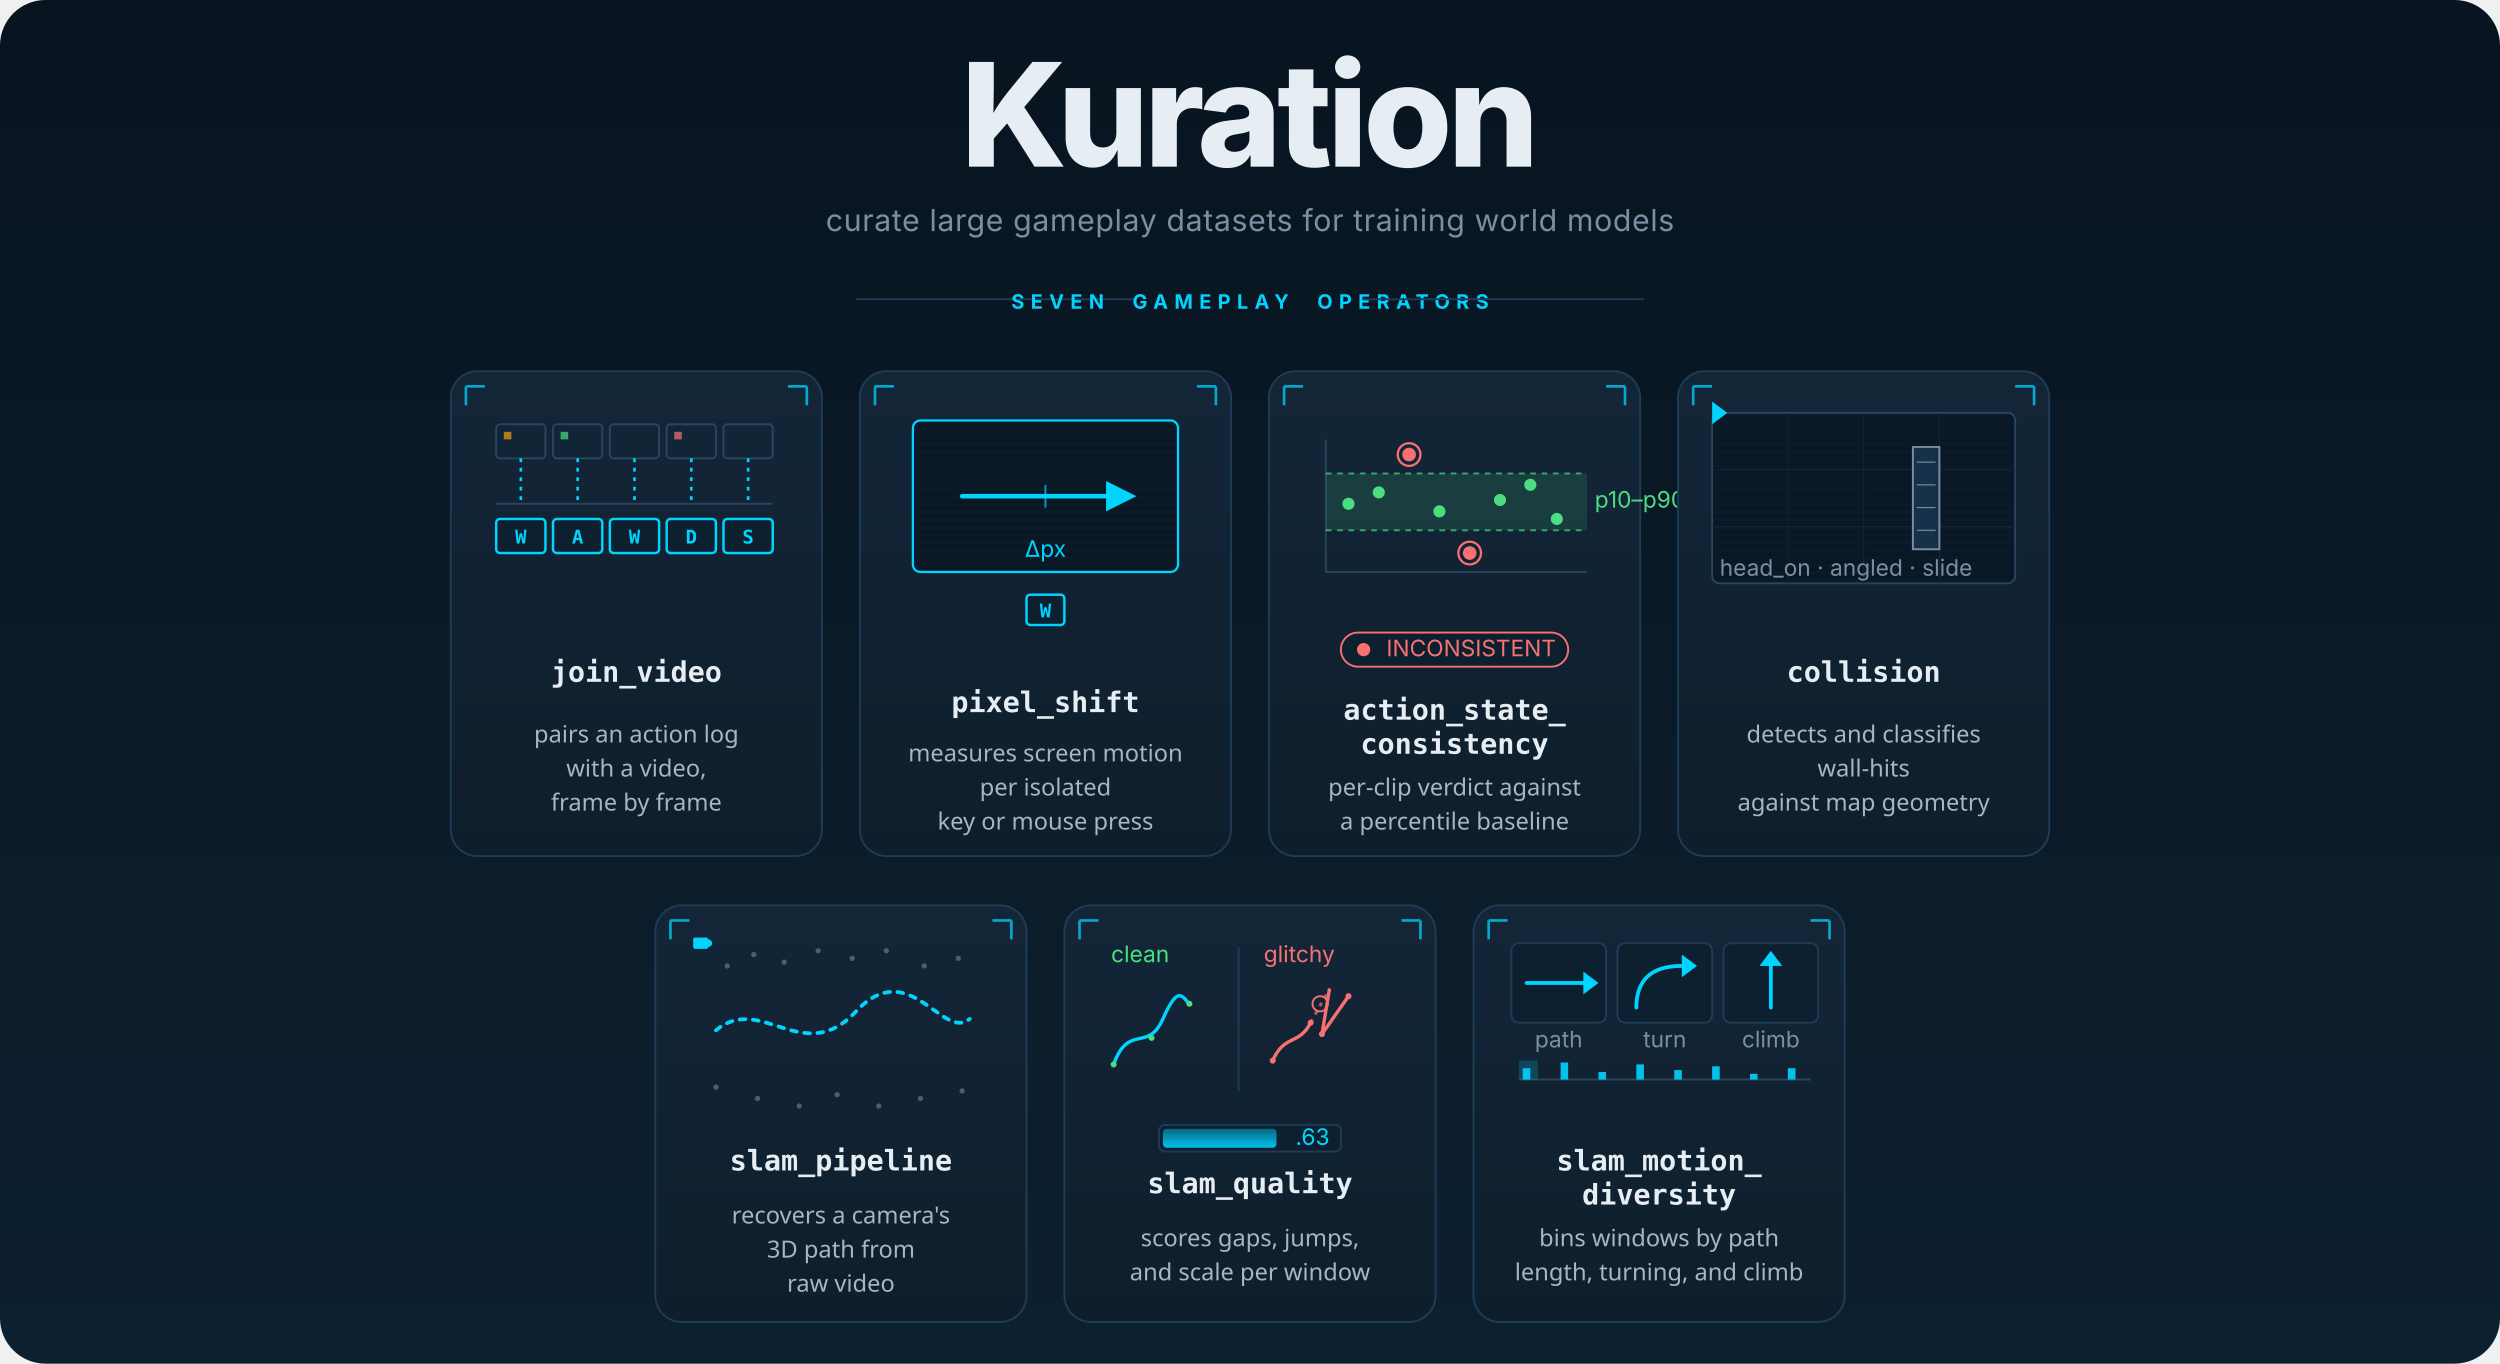
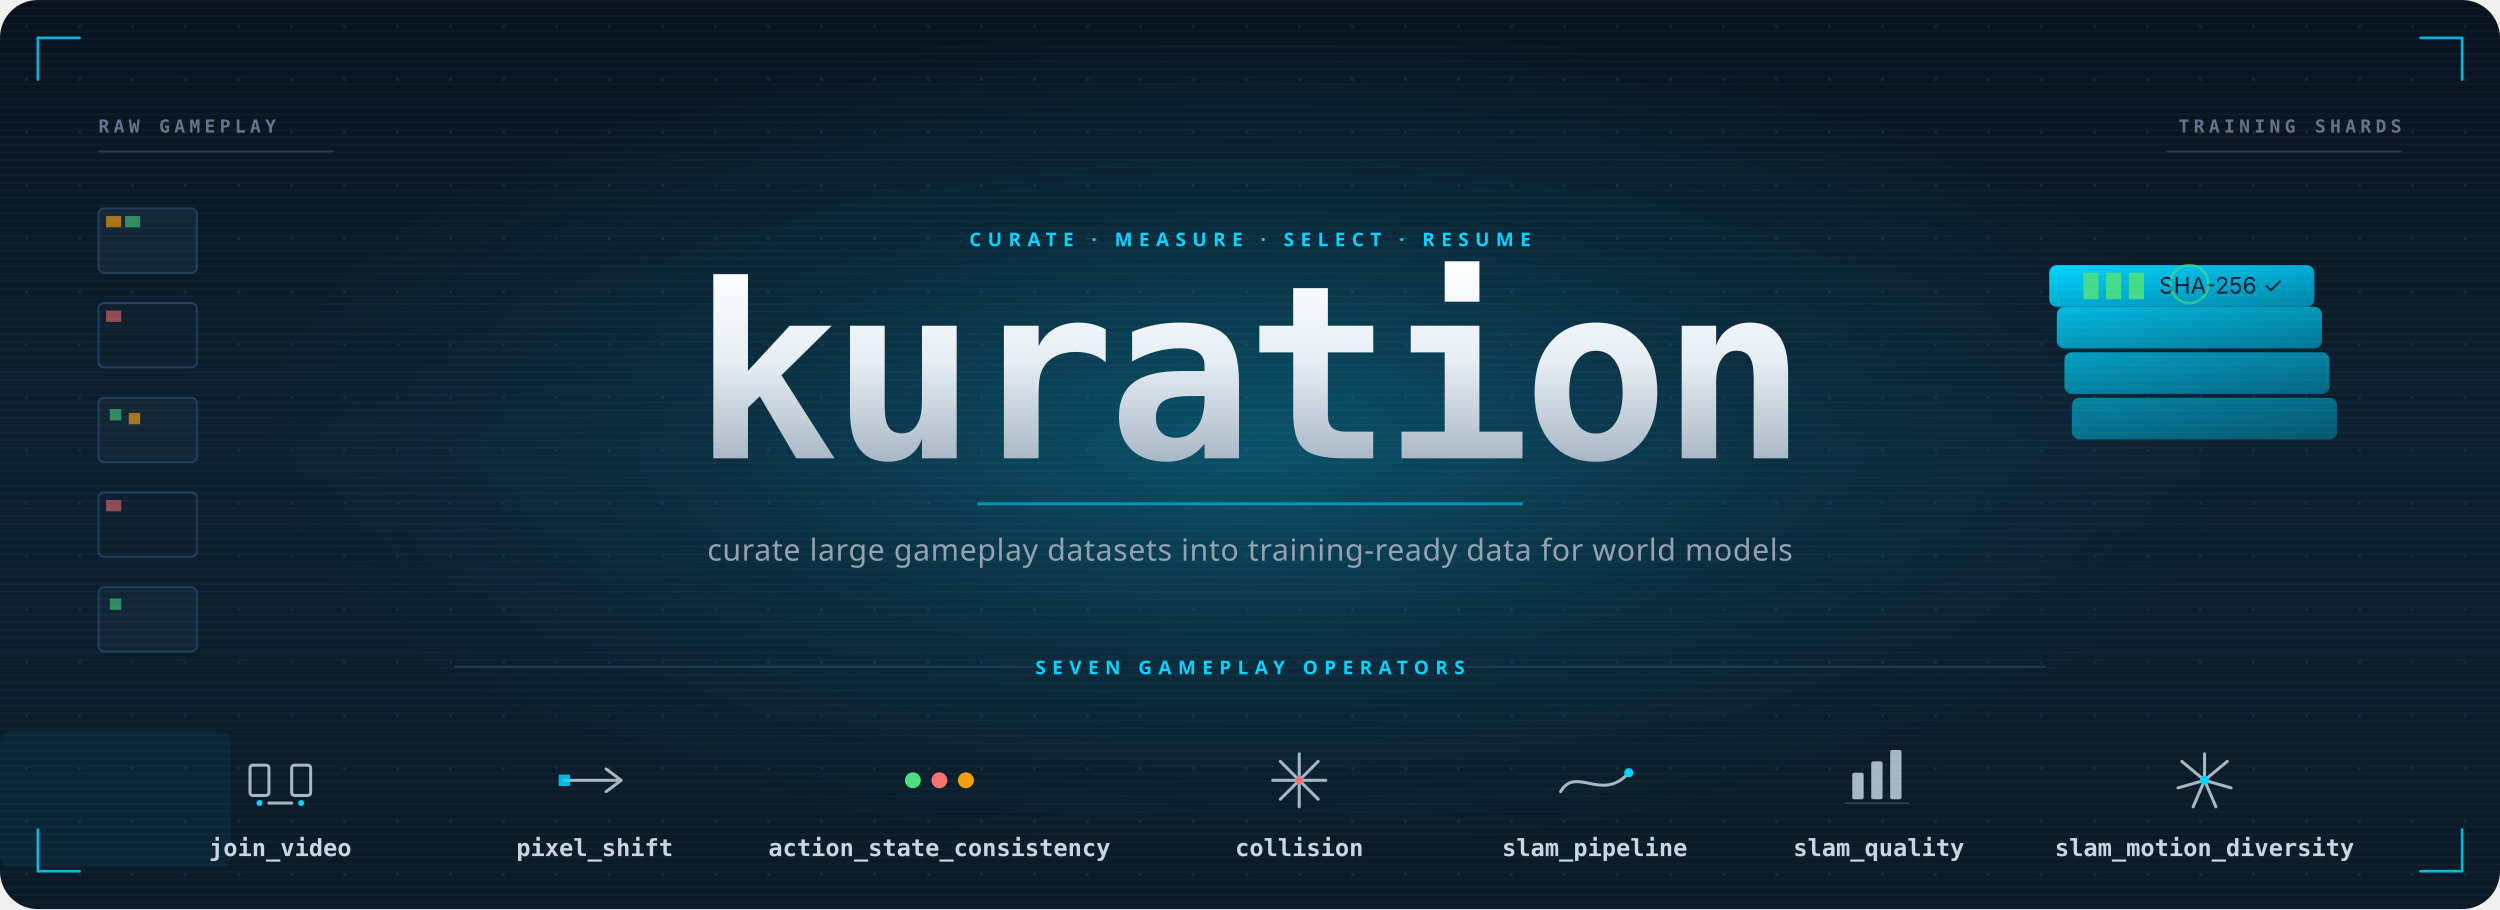
- <svg xmlns="http://www.w3.org/2000/svg" viewBox="0 0 1320 720" role="img" aria-labelledby="title desc" font-family="ui-sans-serif, system-ui, -apple-system, 'Segoe UI', Inter, Helvetica, Arial, sans-serif">
+ <svg xmlns="http://www.w3.org/2000/svg" viewBox="0 0 1320 480" role="img" aria-labelledby="title desc" font-family="ui-sans-serif, system-ui, -apple-system, 'Segoe UI', Inter, Helvetica, Arial, sans-serif">
  <defs>
    <linearGradient id="bg" x1="0" y1="0" x2="0" y2="1">
-       <stop offset="0" stop-color="#081420" />
-       <stop offset="1" stop-color="#0d2030" />
+       <stop offset="0" stop-color="#08131f" />
+       <stop offset="0.5" stop-color="#0d2030" />
+       <stop offset="1" stop-color="#0a1a28" />
    </linearGradient>
-     <linearGradient id="cardGrad" x1="0" y1="0" x2="0" y2="1">
-       <stop offset="0" stop-color="#132638" />
-       <stop offset="1" stop-color="#0e1e2c" />
+     <linearGradient id="wordmark" x1="0" y1="0" x2="0" y2="1">
+       <stop offset="0" stop-color="#ffffff" />
+       <stop offset="0.5" stop-color="#e6edf3" />
+       <stop offset="1" stop-color="#a8b6c4" />
    </linearGradient>
-     <linearGradient id="qualBar" x1="0" y1="1" x2="0" y2="0">
-       <stop offset="0" stop-color="#00d4ff" stop-opacity="0.9" />
-       <stop offset="1" stop-color="#00d4ff" stop-opacity="0.4" />
+     <linearGradient id="shard" x1="0" y1="0" x2="1" y2="1">
+       <stop offset="0" stop-color="#00d4ff" stop-opacity="1" />
+       <stop offset="1" stop-color="#0084a6" stop-opacity="1" />
    </linearGradient>
+     <radialGradient id="glow" cx="0.5" cy="0.5" r="0.5">
+       <stop offset="0" stop-color="#00d4ff" stop-opacity="0.28" />
+       <stop offset="0.55" stop-color="#00d4ff" stop-opacity="0.08" />
+       <stop offset="1" stop-color="#00d4ff" stop-opacity="0" />
+     </radialGradient>
    <pattern id="scan" width="4" height="4" patternUnits="userSpaceOnUse">
-       <rect width="4" height="4" fill="#0a1826" />
-       <rect width="4" height="1" fill="#0d2030" opacity="0.4" />
+       <rect width="4" height="4" fill="transparent" />
+       <rect width="4" height="1" fill="#ffffff" opacity="0.03" />
    </pattern>
+     <pattern id="dots" width="28" height="28" patternUnits="userSpaceOnUse">
+       <circle cx="14" cy="14" r="0.9" fill="#1a3550" opacity="0.55" />
+     </pattern>
+     <filter id="soft" x="-30%" y="-30%" width="160%" height="160%">
+       <feGaussianBlur stdDeviation="0.6" />
+     </filter>
    <style>
-       .card       { fill: url(#cardGrad); stroke: #1e3c56; stroke-width: 1; }
-       .card-name  { font: 700 15px ui-monospace, "SFMono-Regular", Menlo, monospace; fill: #e6edf3; }
-       .card-desc  { font: 400 12.5px ui-sans-serif, system-ui; fill: #a8b6c4; }
-       .accent     { stroke: #00d4ff; fill: none; stroke-linecap: round; stroke-linejoin: round; }
-       .accent-fill{ fill: #00d4ff; }
-       .verify     { fill: #4ade80; }
-       .flag       { fill: #f87171; }
-       .amber      { fill: #f59e0b; }
-       .ink        { fill: #e6edf3; }
-       .muted      { fill: #7c8ea1; }
-       .frame-thin { fill: none; stroke: #2a4560; stroke-width: 1; }
-       .frame-key  { fill: #0d2030; stroke: #00d4ff; stroke-width: 1.3; }
-       .key-label  { font: 700 10px ui-monospace, "SFMono-Regular", Menlo, monospace; fill: #00d4ff; }
-       .tick       { fill: #7c8ea1; }
-       .hud-corner { fill: none; stroke: #00d4ff; stroke-width: 1.4; opacity: 0.75; }
+       .word    { font: 800 128px ui-monospace, "SFMono-Regular", "JetBrains Mono", Menlo, monospace; letter-spacing: -4px; fill: url(#wordmark); }
+       .tagline { font: 400 16px ui-sans-serif, system-ui; fill: #93a1b0; letter-spacing: 0.02em; }
+       .eyebrow { font: 700 10px ui-sans-serif, system-ui; letter-spacing: 0.34em; fill: #00d4ff; }
+       .opname  { font: 600 12.5px ui-monospace, "SFMono-Regular", "JetBrains Mono", Menlo, monospace; fill: #cbd5e1; }
+       .side-lb { font: 600 9.5px ui-monospace, "SFMono-Regular", Menlo, monospace; letter-spacing: 0.24em; fill: #64748b; }
+       .hudline { stroke: #00d4ff; stroke-width: 1.4; fill: none; opacity: 0.85; stroke-linecap: round; }
+       .subline { stroke: #1e3c56; stroke-width: 1; fill: none; }
+       .icon-line   { stroke: #a8b6c4; stroke-width: 1.6; fill: none; stroke-linecap: round; stroke-linejoin: round; }
+       .icon-fill   { fill: #a8b6c4; }
+       .accent-line { stroke: #00d4ff; stroke-width: 1.6; fill: none; stroke-linecap: round; stroke-linejoin: round; }
+       .accent-fill { fill: #00d4ff; }
    </style>
  </defs>
-   <rect width="1320" height="720" rx="24" fill="url(#bg)" />
-   <text x="660" y="88" text-anchor="middle" font-size="76" font-weight="800" fill="#e6edf3" letter-spacing="-2.5">Kuration</text>
-   <text x="660" y="122" text-anchor="middle" font-size="16" font-weight="400" fill="#7c8ea1" letter-spacing="0.02em">curate large gameplay datasets for training world models</text>
-   <line x1="452" y1="158" x2="600" y2="158" stroke="#1e3c56" stroke-width="1" />
-   <text x="660" y="163" text-anchor="middle" font-size="10.5" font-weight="700" fill="#00d4ff" letter-spacing="0.32em">SEVEN  GAMEPLAY  OPERATORS</text>
-   <line x1="720" y1="158" x2="868" y2="158" stroke="#1e3c56" stroke-width="1" />
-   <g transform="translate(238,196)">
-     <rect width="196" height="256" rx="14" class="card" />
-     <path class="hud-corner" d="M 8 8 L 18 8 M 8 8 L 8 18" />
-     <path class="hud-corner" d="M 188 8 L 178 8 M 188 8 L 188 18" />
-     <g transform="translate(24,28)">
-       <g>
-         <rect x="0" y="0" width="26" height="18" rx="2" class="frame-thin" />
-         <rect x="30" y="0" width="26" height="18" rx="2" class="frame-thin" />
-         <rect x="60" y="0" width="26" height="18" rx="2" class="frame-thin" />
-         <rect x="90" y="0" width="26" height="18" rx="2" class="frame-thin" />
-         <rect x="120" y="0" width="26" height="18" rx="2" class="frame-thin" />
-         <rect x="4" y="4" width="4" height="4" fill="#f59e0b" opacity="0.7" />
-         <rect x="34" y="4" width="4" height="4" fill="#4ade80" opacity="0.7" />
-         <rect x="94" y="4" width="4" height="4" fill="#f87171" opacity="0.7" />
+   <rect width="1320" height="480" rx="20" fill="url(#bg)" />
+   <rect width="1320" height="480" rx="20" fill="url(#dots)" />
+   <ellipse cx="660" cy="230" rx="520" ry="220" fill="url(#glow)" />
+   <g transform="translate(0,0)">
+     <text x="52" y="70" class="side-lb">RAW  GAMEPLAY</text>
+     <line x1="52" y1="80" x2="176" y2="80" class="subline" />
+     <g>
+       <g transform="translate(52,110)">
+         <rect width="52" height="34" rx="3" fill="#132638" stroke="#20405e" stroke-width="1" />
+         <rect x="4" y="4" width="8" height="6" fill="#f59e0b" opacity="0.65" />
+         <rect x="14" y="4" width="8" height="6" fill="#4ade80" opacity="0.55" />
+         <animateTransform attributeName="transform" type="translate" values="52 110; 340 110; 340 110" keyTimes="0;0.9;1" dur="6.4s" repeatCount="indefinite" />
+         <animate attributeName="opacity" values="0;0.85;0" keyTimes="0;0.5;1" dur="6.4s" repeatCount="indefinite" />
      </g>
-       <line x1="0" y1="42" x2="146" y2="42" stroke="#2a4560" stroke-width="1" />
-       <g stroke="#00d4ff" stroke-width="1.4" stroke-dasharray="2 3" fill="none">
-         <line x1="13" y1="18" x2="13" y2="42" />
-         <line x1="43" y1="18" x2="43" y2="42" />
-         <line x1="73" y1="18" x2="73" y2="42" />
-         <line x1="103" y1="18" x2="103" y2="42" />
-         <line x1="133" y1="18" x2="133" y2="42" />
-         <animate attributeName="stroke-dashoffset" values="0;-10" dur="1.6s" repeatCount="indefinite" />
+       <g transform="translate(52,160)">
+         <rect width="52" height="34" rx="3" fill="#0f2030" stroke="#20405e" stroke-width="1" />
+         <rect x="4" y="4" width="8" height="6" fill="#f87171" opacity="0.55" />
+         <animateTransform attributeName="transform" type="translate" values="52 160; 340 160; 340 160" keyTimes="0;0.9;1" dur="6.4s" begin="0.8s" repeatCount="indefinite" />
+         <animate attributeName="opacity" values="0;0.75;0" keyTimes="0;0.5;1" dur="6.4s" begin="0.8s" repeatCount="indefinite" />
      </g>
-       <g transform="translate(0,50)">
-         <rect x="0" y="0" width="26" height="18" rx="2" class="frame-key" />
-         <text x="13" y="13" text-anchor="middle" class="key-label">W</text>
-         <rect x="30" y="0" width="26" height="18" rx="2" class="frame-key" />
-         <text x="43" y="13" text-anchor="middle" class="key-label">A</text>
-         <rect x="60" y="0" width="26" height="18" rx="2" class="frame-key" />
-         <text x="73" y="13" text-anchor="middle" class="key-label">W</text>
-         <rect x="90" y="0" width="26" height="18" rx="2" class="frame-key" />
-         <text x="103" y="13" text-anchor="middle" class="key-label">D</text>
-         <rect x="120" y="0" width="26" height="18" rx="2" class="frame-key" />
-         <text x="133" y="13" text-anchor="middle" class="key-label">S</text>
+       <g transform="translate(52,210)">
+         <rect width="52" height="34" rx="3" fill="#132638" stroke="#20405e" stroke-width="1" />
+         <rect x="6" y="6" width="6" height="6" fill="#4ade80" opacity="0.55" />
+         <rect x="16" y="8" width="6" height="6" fill="#f59e0b" opacity="0.65" />
+         <animateTransform attributeName="transform" type="translate" values="52 210; 340 210; 340 210" keyTimes="0;0.9;1" dur="6.4s" begin="1.6s" repeatCount="indefinite" />
+         <animate attributeName="opacity" values="0;0.85;0" keyTimes="0;0.5;1" dur="6.4s" begin="1.6s" repeatCount="indefinite" />
+       </g>
+       <g transform="translate(52,260)">
+         <rect width="52" height="34" rx="3" fill="#0f2030" stroke="#20405e" stroke-width="1" />
+         <rect x="4" y="4" width="8" height="6" fill="#f87171" opacity="0.55" />
+         <animateTransform attributeName="transform" type="translate" values="52 260; 340 260; 340 260" keyTimes="0;0.9;1" dur="6.4s" begin="2.4s" repeatCount="indefinite" />
+         <animate attributeName="opacity" values="0;0.75;0" keyTimes="0;0.5;1" dur="6.4s" begin="2.4s" repeatCount="indefinite" />
+       </g>
+       <g transform="translate(52,310)">
+         <rect width="52" height="34" rx="3" fill="#132638" stroke="#20405e" stroke-width="1" />
+         <rect x="6" y="6" width="6" height="6" fill="#4ade80" opacity="0.55" />
+         <animateTransform attributeName="transform" type="translate" values="52 310; 340 310; 340 310" keyTimes="0;0.9;1" dur="6.4s" begin="3.2s" repeatCount="indefinite" />
+         <animate attributeName="opacity" values="0;0.85;0" keyTimes="0;0.5;1" dur="6.4s" begin="3.2s" repeatCount="indefinite" />
      </g>
    </g>
-     <text x="98" y="164" text-anchor="middle" class="card-name">join_video</text>
-     <text x="98" y="196" text-anchor="middle" class="card-desc">pairs an action log</text>
-     <text x="98" y="214" text-anchor="middle" class="card-desc">with a video,</text>
-     <text x="98" y="232" text-anchor="middle" class="card-desc">frame by frame</text>
  </g>
-   <g transform="translate(454,196)">
-     <rect width="196" height="256" rx="14" class="card" />
-     <path class="hud-corner" d="M 8 8 L 18 8 M 8 8 L 8 18" />
-     <path class="hud-corner" d="M 188 8 L 178 8 M 188 8 L 188 18" />
-     <g transform="translate(28,26)">
-       <rect x="0" y="0" width="140" height="80" rx="4" fill="url(#scan)" stroke="#00d4ff" stroke-width="1.2" />
-       <line x1="70" y1="34" x2="70" y2="46" stroke="#00d4ff" stroke-width="1" opacity="0.7" />
-       <line x1="64" y1="40" x2="76" y2="40" stroke="#00d4ff" stroke-width="1" opacity="0.7" />
-       <g>
-         <line x1="26" y1="40" x2="102" y2="40" class="accent" stroke-width="2.4" />
-         <polygon points="102,32 118,40 102,48" class="accent-fill" />
-         <animateTransform attributeName="transform" type="translate" values="-8 0; 10 0; -8 0" dur="1.8s" repeatCount="indefinite" />
+   <g transform="translate(0,0)">
+     <text x="1268" y="70" text-anchor="end" class="side-lb">TRAINING  SHARDS</text>
+     <line x1="1144" y1="80" x2="1268" y2="80" class="subline" />
+     <g transform="translate(1080,140)">
+       <rect x="14" y="70" width="140" height="22" rx="4" fill="url(#shard)" opacity="0.55" />
+       <rect x="10" y="46" width="140" height="22" rx="4" fill="url(#shard)" opacity="0.7" />
+       <rect x="6" y="22" width="140" height="22" rx="4" fill="url(#shard)" opacity="0.85" />
+       <rect x="2" y="0" width="140" height="22" rx="4" fill="url(#shard)" />
+       <g transform="translate(20,4)">
+         <rect x="0" y="0" width="8" height="14" fill="#4ade80" opacity="0.9" />
+         <rect x="12" y="0" width="8" height="14" fill="#4ade80" opacity="0.9" />
+         <rect x="24" y="0" width="8" height="14" fill="#4ade80" opacity="0.9" />
      </g>
-       <text x="70" y="72" text-anchor="middle" font="600 10px ui-monospace" fill="#00d4ff">Δpx</text>
-       <g transform="translate(60,92)">
-         <rect x="0" y="0" width="20" height="16" rx="2" class="frame-key">
-           <animate attributeName="fill" values="#0d2030;#00d4ff;#0d2030" dur="1.8s" repeatCount="indefinite" />
-         </rect>
-         <text x="10" y="12" text-anchor="middle" class="key-label">
-           <animate attributeName="fill" values="#00d4ff;#0d2030;#00d4ff" dur="1.8s" repeatCount="indefinite" />W</text>
+       <text x="60" y="15" font="600 8.5px ui-monospace" fill="#0d2030">SHA-256 ✓</text>
+     </g>
+     <circle cx="1156" cy="150" r="10" fill="none" stroke="#4ade80" stroke-width="1.4" opacity="0.6">
+       <animate attributeName="r" values="10;28;10" dur="3.2s" repeatCount="indefinite" />
+       <animate attributeName="opacity" values="0.7;0;0.7" dur="3.2s" repeatCount="indefinite" />
+     </circle>
+   </g>
+   <g>
+     <text x="660" y="130" text-anchor="middle" class="eyebrow">CURATE  ·  MEASURE  ·  SELECT  ·  RESUME</text>
+     <text x="660" y="242" text-anchor="middle" class="word">kuration</text>
+     <line x1="516" y1="266" x2="804" y2="266" stroke="#00d4ff" stroke-width="1.6" opacity="0.55" />
+     <text x="660" y="296" text-anchor="middle" class="tagline">curate large gameplay datasets into training-ready data for world models</text>
+   </g>
+   <g transform="translate(0,352)">
+     <line x1="240" y1="0" x2="546" y2="0" class="subline" />
+     <text x="660" y="4" text-anchor="middle" class="eyebrow">SEVEN  GAMEPLAY  OPERATORS</text>
+     <line x1="774" y1="0" x2="1080" y2="0" class="subline" />
+     <rect y="34" width="122" height="72" fill="#00d4ff" opacity="0.06" rx="6">
+       <animate attributeName="x" values="86;252;434;624;780;930;1102;86" keyTimes="0;0.14;0.28;0.42;0.56;0.7;0.84;1" dur="9.8s" repeatCount="indefinite" />
+     </rect>
+     <g transform="translate(148,60)">
+       <g class="icon-line">
+         <rect x="-16" y="-8" width="10" height="16" rx="1.5" />
+         <rect x="6" y="-8" width="10" height="16" rx="1.5" />
+         <line x1="-6" y1="12" x2="6" y2="12" />
      </g>
+       <circle cx="-11" cy="12" r="1.6" class="accent-fill" />
+       <circle cx="11" cy="12" r="1.6" class="accent-fill" />
+       <text y="40" text-anchor="middle" class="opname">join_video</text>
    </g>
-     <text x="98" y="180" text-anchor="middle" class="card-name">pixel_shift</text>
-     <text x="98" y="206" text-anchor="middle" class="card-desc">measures screen motion</text>
-     <text x="98" y="224" text-anchor="middle" class="card-desc">per isolated</text>
-     <text x="98" y="242" text-anchor="middle" class="card-desc">key or mouse press</text>
+     <g transform="translate(314,60)">
+       <g class="icon-line">
+         <line x1="-16" y1="0" x2="12" y2="0" />
+         <polyline points="6,-6 14,0 6,6" />
+       </g>
+       <rect x="-19" y="-3" width="6" height="6" class="accent-fill" opacity="0.85" />
+       <text y="40" text-anchor="middle" class="opname">pixel_shift</text>
+     </g>
+     <g transform="translate(496,60)">
+       <circle cx="-14" cy="0" r="4.2" fill="#4ade80" />
+       <circle cx="0" cy="0" r="4.2" fill="#f87171" />
+       <circle cx="14" cy="0" r="4.2" fill="#f59e0b" />
+       <text y="40" text-anchor="middle" class="opname">action_state_consistency</text>
+     </g>
+     <g transform="translate(686,60)">
+       <g class="icon-line" stroke="#f87171">
+         <line x1="-10" y1="-10" x2="10" y2="10" />
+         <line x1="10" y1="-10" x2="-10" y2="10" />
+         <line x1="-14" y1="0" x2="14" y2="0" />
+         <line x1="0" y1="-14" x2="0" y2="14" />
+       </g>
+       <circle r="2" fill="#f87171" />
+       <text y="40" text-anchor="middle" class="opname">collision</text>
+     </g>
+     <g transform="translate(842,60)">
+       <path d="M -18 6 C -10 -8, 4 12, 18 -4" class="icon-line" />
+       <circle cx="18" cy="-4" r="2.4" class="accent-fill" />
+       <text y="40" text-anchor="middle" class="opname">slam_pipeline</text>
+     </g>
+     <g transform="translate(992,60)">
+       <rect x="-14" y="-4" width="6" height="14" rx="1" fill="#a8b6c4" />
+       <rect x="-4" y="-10" width="6" height="20" rx="1" fill="#a8b6c4" />
+       <rect x="6" y="-16" width="6" height="26" rx="1" fill="#a8b6c4" />
+       <line x1="-18" y1="12" x2="16" y2="12" class="subline" />
+       <text y="40" text-anchor="middle" class="opname">slam_quality</text>
+     </g>
+     <g transform="translate(1164,60)">
+       <g class="icon-line">
+         <line x1="0" y1="0" x2="0" y2="-14" />
+         <line x1="0" y1="0" x2="12" y2="-10" />
+         <line x1="0" y1="0" x2="14" y2="4" />
+         <line x1="0" y1="0" x2="6" y2="14" />
+         <line x1="0" y1="0" x2="-6" y2="14" />
+         <line x1="0" y1="0" x2="-14" y2="4" />
+         <line x1="0" y1="0" x2="-12" y2="-10" />
+       </g>
+       <circle r="2.4" class="accent-fill">
+         <animate attributeName="r" values="2;4;2" dur="1.6s" repeatCount="indefinite" />
+       </circle>
+       <text y="40" text-anchor="middle" class="opname">slam_motion_diversity</text>
+     </g>
  </g>
-   <g transform="translate(670,196)">
-     <rect width="196" height="256" rx="14" class="card" />
-     <path class="hud-corner" d="M 8 8 L 18 8 M 8 8 L 8 18" />
-     <path class="hud-corner" d="M 188 8 L 178 8 M 188 8 L 188 18" />
-     <g transform="translate(22,26)">
-       <line x1="8" y1="80" x2="146" y2="80" stroke="#2a4560" stroke-width="1" />
-       <line x1="8" y1="10" x2="8" y2="80" stroke="#2a4560" stroke-width="1" />
-       <rect x="8" y="28" width="138" height="30" fill="#4ade80" opacity="0.14" />
-       <line x1="8" y1="28" x2="146" y2="28" stroke="#4ade80" stroke-width="1" stroke-dasharray="3 3" opacity="0.7" />
-       <line x1="8" y1="58" x2="146" y2="58" stroke="#4ade80" stroke-width="1" stroke-dasharray="3 3" opacity="0.7" />
-       <text x="150" y="46" font="600 9px ui-monospace" fill="#4ade80">p10–p90</text>
-       <circle cx="20" cy="44" r="3.2" class="verify" />
-       <circle cx="36" cy="38" r="3.2" class="verify" />
-       <circle cx="52" cy="18" r="3.6" class="flag" />
-       <circle cx="68" cy="48" r="3.2" class="verify" />
-       <circle cx="84" cy="70" r="3.6" class="flag" />
-       <circle cx="100" cy="42" r="3.2" class="verify" />
-       <circle cx="116" cy="34" r="3.2" class="verify" />
-       <circle cx="130" cy="52" r="3.2" class="verify" />
-       <circle cx="52" cy="18" r="6" fill="none" stroke="#f87171" stroke-width="1.2">
-         <animate attributeName="r" values="4;8;4" dur="1.6s" repeatCount="indefinite" />
-         <animate attributeName="opacity" values="0.9;0.15;0.9" dur="1.6s" repeatCount="indefinite" />
-       </circle>
-       <circle cx="84" cy="70" r="6" fill="none" stroke="#f87171" stroke-width="1.2">
-         <animate attributeName="r" values="4;8;4" dur="1.6s" repeatCount="indefinite" begin="0.4s" />
-         <animate attributeName="opacity" values="0.9;0.15;0.9" dur="1.6s" repeatCount="indefinite" begin="0.4s" />
-       </circle>
-     </g>
-     <g transform="translate(38,138)">
-       <rect x="0" y="0" width="120" height="18" rx="9" fill="#0d2030" stroke="#f87171" stroke-width="1" />
-       <circle cx="12" cy="9" r="3.5" class="flag" />
-       <text x="24" y="12.5" font="700 9.5px ui-monospace" fill="#f87171">INCONSISTENT</text>
-     </g>
-     <text x="98" y="184" text-anchor="middle" class="card-name">action_state_</text>
-     <text x="98" y="202" text-anchor="middle" class="card-name">consistency</text>
-     <text x="98" y="224" text-anchor="middle" class="card-desc">per-clip verdict against</text>
-     <text x="98" y="242" text-anchor="middle" class="card-desc">a percentile baseline</text>
+   <g class="hudline">
+     <path d="M 20 20 L 42 20 M 20 20 L 20 42" />
+     <path d="M 1300 20 L 1278 20 M 1300 20 L 1300 42" />
+     <path d="M 20 460 L 42 460 M 20 460 L 20 438" />
+     <path d="M 1300 460 L 1278 460 M 1300 460 L 1300 438" />
  </g>
-   <g transform="translate(886,196)">
-     <rect width="196" height="256" rx="14" class="card" />
-     <path class="hud-corner" d="M 8 8 L 18 8 M 8 8 L 8 18" />
-     <path class="hud-corner" d="M 188 8 L 178 8 M 188 8 L 188 18" />
-     <g transform="translate(18,22)">
-       <rect x="0" y="0" width="160" height="90" rx="4" fill="url(#scan)" stroke="#2a4560" stroke-width="1" />
-       <g stroke="#132638" stroke-width="0.6" opacity="0.9">
-         <line x1="0" y1="30" x2="160" y2="30" />
-         <line x1="0" y1="60" x2="160" y2="60" />
-         <line x1="40" y1="0" x2="40" y2="90" />
-         <line x1="80" y1="0" x2="80" y2="90" />
-         <line x1="120" y1="0" x2="120" y2="90" />
-       </g>
-       <rect x="106" y="18" width="14" height="54" fill="#16324a" stroke="#7c8ea1" stroke-width="1" />
-       <line x1="108" y1="26" x2="118" y2="26" stroke="#7c8ea1" stroke-width="0.6" />
-       <line x1="108" y1="38" x2="118" y2="38" stroke="#7c8ea1" stroke-width="0.6" />
-       <line x1="108" y1="50" x2="118" y2="50" stroke="#7c8ea1" stroke-width="0.6" />
-       <line x1="108" y1="62" x2="118" y2="62" stroke="#7c8ea1" stroke-width="0.6" />
-       <g>
-         <polygon points="0,-6 8,0 0,6" fill="#00d4ff">
-           <animateTransform attributeName="transform" type="translate" values="20 45; 96 45; 20 45" dur="2.6s" repeatCount="indefinite" />
-         </polygon>
-       </g>
-       <g>
-         <g opacity="0">
-           <line x1="106" y1="45" x2="96" y2="45" stroke="#f87171" stroke-width="2.4" />
-           <line x1="106" y1="45" x2="100" y2="38" stroke="#f87171" stroke-width="1.6" />
-           <line x1="106" y1="45" x2="100" y2="52" stroke="#f87171" stroke-width="1.6" />
-           <line x1="106" y1="45" x2="102" y2="34" stroke="#f87171" stroke-width="1.4" />
-           <line x1="106" y1="45" x2="102" y2="56" stroke="#f87171" stroke-width="1.4" />
-           <animate attributeName="opacity" values="0;1;0" keyTimes="0;0.55;1" dur="2.6s" repeatCount="indefinite" />
-         </g>
-       </g>
-       <text x="4" y="86" font="600 8px ui-monospace" fill="#7c8ea1">head_on · angled · slide</text>
-     </g>
-     <text x="98" y="164" text-anchor="middle" class="card-name">collision</text>
-     <text x="98" y="196" text-anchor="middle" class="card-desc">detects and classifies</text>
-     <text x="98" y="214" text-anchor="middle" class="card-desc">wall-hits</text>
-     <text x="98" y="232" text-anchor="middle" class="card-desc">against map geometry</text>
-   </g>
-   <g transform="translate(346,478)">
-     <rect width="196" height="220" rx="14" class="card" />
-     <path class="hud-corner" d="M 8 8 L 18 8 M 8 8 L 8 18" />
-     <path class="hud-corner" d="M 188 8 L 178 8 M 188 8 L 188 18" />
-     <g transform="translate(24,20)">
-       <g opacity="0.55">
-         <circle cx="14" cy="12" r="1.4" fill="#7c8ea1" />
-         <circle cx="28" cy="6" r="1.4" fill="#7c8ea1" />
-         <circle cx="44" cy="10" r="1.4" fill="#7c8ea1" />
-         <circle cx="62" cy="4" r="1.4" fill="#7c8ea1" />
-         <circle cx="80" cy="8" r="1.4" fill="#7c8ea1" />
-         <circle cx="98" cy="4" r="1.4" fill="#7c8ea1" />
-         <circle cx="118" cy="12" r="1.4" fill="#7c8ea1" />
-         <circle cx="136" cy="8" r="1.4" fill="#7c8ea1" />
-         <circle cx="8" cy="76" r="1.4" fill="#7c8ea1" />
-         <circle cx="30" cy="82" r="1.4" fill="#7c8ea1" />
-         <circle cx="52" cy="86" r="1.4" fill="#7c8ea1" />
-         <circle cx="72" cy="80" r="1.4" fill="#7c8ea1" />
-         <circle cx="94" cy="86" r="1.4" fill="#7c8ea1" />
-         <circle cx="116" cy="82" r="1.4" fill="#7c8ea1" />
-         <circle cx="138" cy="78" r="1.4" fill="#7c8ea1" />
-       </g>
-       <path d="M 8 46 C 32 26, 54 66, 82 36 S 128 52, 142 40" class="accent" stroke-width="2" stroke-dasharray="3 4">
-         <animate attributeName="stroke-dashoffset" values="0;-14" dur="2.4s" repeatCount="indefinite" />
-       </path>
-       <g>
-         <rect x="-4" y="-3" width="8" height="6" rx="1" class="accent-fill" />
-         <circle cx="4" cy="0" r="2" class="accent-fill" />
-         <animateMotion dur="4.5s" repeatCount="indefinite" rotate="auto" path="M 8 46 C 32 26, 54 66, 82 36 S 128 52, 142 40" />
-       </g>
-     </g>
-     <text x="98" y="140" text-anchor="middle" class="card-name">slam_pipeline</text>
-     <text x="98" y="168" text-anchor="middle" class="card-desc">recovers a camera's</text>
-     <text x="98" y="186" text-anchor="middle" class="card-desc">3D path from</text>
-     <text x="98" y="204" text-anchor="middle" class="card-desc">raw video</text>
-   </g>
-   <g transform="translate(562,478)">
-     <rect width="196" height="220" rx="14" class="card" />
-     <path class="hud-corner" d="M 8 8 L 18 8 M 8 8 L 8 18" />
-     <path class="hud-corner" d="M 188 8 L 178 8 M 188 8 L 188 18" />
-     <g transform="translate(22,22)">
-       <g>
-         <text x="18" y="8" text-anchor="middle" font="600 8.5px ui-monospace" fill="#4ade80">clean</text>
-         <path d="M 4 62 C 12 40, 22 56, 30 38 S 40 26, 44 30" class="accent" stroke="#4ade80" stroke-width="1.8" />
-         <circle cx="4" cy="62" r="1.6" fill="#4ade80" />
-         <circle cx="24" cy="48" r="1.6" fill="#4ade80" />
-         <circle cx="44" cy="30" r="1.6" fill="#4ade80" />
-       </g>
-       <line x1="70" y1="0" x2="70" y2="76" stroke="#1e3c56" stroke-width="1" />
-       <g transform="translate(84,0)">
-         <text x="18" y="8" text-anchor="middle" font="600 8.5px ui-monospace" fill="#f87171">glitchy</text>
-         <path d="M 4 60 C 10 46, 18 52, 24 40" stroke="#f87171" stroke-width="1.8" fill="none" />
-         <line x1="24" y1="40" x2="34" y2="22" stroke="#f87171" stroke-width="1.6" stroke-dasharray="2 3" opacity="0.7" />
-         <path d="M 34 22 L 30 46 L 44 26" stroke="#f87171" stroke-width="1.8" fill="none" />
-         <circle cx="4" cy="60" r="1.6" fill="#f87171" />
-         <circle cx="24" cy="40" r="1.6" fill="#f87171" />
-         <circle cx="30" cy="46" r="1.6" fill="#f87171" />
-         <circle cx="44" cy="26" r="1.6" fill="#f87171" />
-         <circle cx="29" cy="30" r="4" fill="none" stroke="#f87171" stroke-width="1">
-           <animate attributeName="r" values="3;7;3" dur="1.6s" repeatCount="indefinite" />
-           <animate attributeName="opacity" values="0.9;0.15;0.9" dur="1.6s" repeatCount="indefinite" />
-         </circle>
-       </g>
-     </g>
-     <g transform="translate(50,116)">
-       <rect x="0" y="0" width="96" height="14" rx="3" fill="#0d2030" stroke="#1e3c56" stroke-width="1" />
-       <rect x="2" y="2" width="60" height="10" rx="2" fill="url(#qualBar)" />
-       <text x="72" y="10.5" font="600 9px ui-monospace" fill="#00d4ff">.63</text>
-     </g>
-     <text x="98" y="152" text-anchor="middle" class="card-name">slam_quality</text>
-     <text x="98" y="180" text-anchor="middle" class="card-desc">scores gaps, jumps,</text>
-     <text x="98" y="198" text-anchor="middle" class="card-desc">and scale per window</text>
-   </g>
-   <g transform="translate(778,478)">
-     <rect width="196" height="220" rx="14" class="card" />
-     <path class="hud-corner" d="M 8 8 L 18 8 M 8 8 L 8 18" />
-     <path class="hud-corner" d="M 188 8 L 178 8 M 188 8 L 188 18" />
-     <g transform="translate(20,20)">
-       <g transform="translate(0,0)">
-         <rect x="0" y="0" width="50" height="42" rx="4" fill="#0d2030" stroke="#1e3c56" stroke-width="1" />
-         <line x1="8" y1="21" x2="38" y2="21" class="accent" stroke-width="2" />
-         <polygon points="38,15 46,21 38,27" class="accent-fill" />
-         <text x="25" y="55" text-anchor="middle" font="600 8px ui-monospace" fill="#7c8ea1">path</text>
-       </g>
-       <g transform="translate(56,0)">
-         <rect x="0" y="0" width="50" height="42" rx="4" fill="#0d2030" stroke="#1e3c56" stroke-width="1" />
-         <path d="M 10 34 Q 10 12, 34 12" class="accent" stroke-width="2" />
-         <polygon points="34,6 42,12 34,18" class="accent-fill" />
-         <text x="25" y="55" text-anchor="middle" font="600 8px ui-monospace" fill="#7c8ea1">turn</text>
-       </g>
-       <g transform="translate(112,0)">
-         <rect x="0" y="0" width="50" height="42" rx="4" fill="#0d2030" stroke="#1e3c56" stroke-width="1" />
-         <line x1="25" y1="34" x2="25" y2="10" class="accent" stroke-width="2" />
-         <polygon points="19,12 25,4 31,12" class="accent-fill" />
-         <text x="25" y="55" text-anchor="middle" font="600 8px ui-monospace" fill="#7c8ea1">climb</text>
-       </g>
-       <g transform="translate(0,72)">
-         <line x1="4" y1="0" x2="158" y2="0" stroke="#2a4560" stroke-width="1" />
-         <g fill="#00d4ff">
-           <rect x="6" y="-6" width="4" height="6" opacity="0.9" />
-           <rect x="26" y="-9" width="4" height="9" opacity="0.9" />
-           <rect x="46" y="-4" width="4" height="4" opacity="0.9" />
-           <rect x="66" y="-8" width="4" height="8" opacity="0.9" />
-           <rect x="86" y="-5" width="4" height="5" opacity="0.9" />
-           <rect x="106" y="-7" width="4" height="7" opacity="0.9" />
-           <rect x="126" y="-3" width="4" height="3" opacity="0.9" />
-           <rect x="146" y="-6" width="4" height="6" opacity="0.9" />
-         </g>
-         <rect x="4" y="-10" width="10" height="10" fill="#00d4ff" opacity="0.2">
-           <animate attributeName="x" values="4;24;44;64;84;104;124;144;4" keyTimes="0;0.125;0.25;0.375;0.5;0.625;0.75;0.875;1" dur="4s" repeatCount="indefinite" />
-         </rect>
-       </g>
-     </g>
-     <text x="98" y="140" text-anchor="middle" class="card-name">slam_motion_</text>
-     <text x="98" y="158" text-anchor="middle" class="card-name">diversity</text>
-     <text x="98" y="180" text-anchor="middle" class="card-desc">bins windows by path</text>
-     <text x="98" y="198" text-anchor="middle" class="card-desc">length, turning, and climb</text>
+   <g>
+     <rect width="1320" height="480" rx="20" fill="url(#scan)">
+       <animateTransform attributeName="transform" type="translate" values="0 0; 0 4; 0 0" dur="6s" repeatCount="indefinite" />
+     </rect>
  </g>
</svg>
